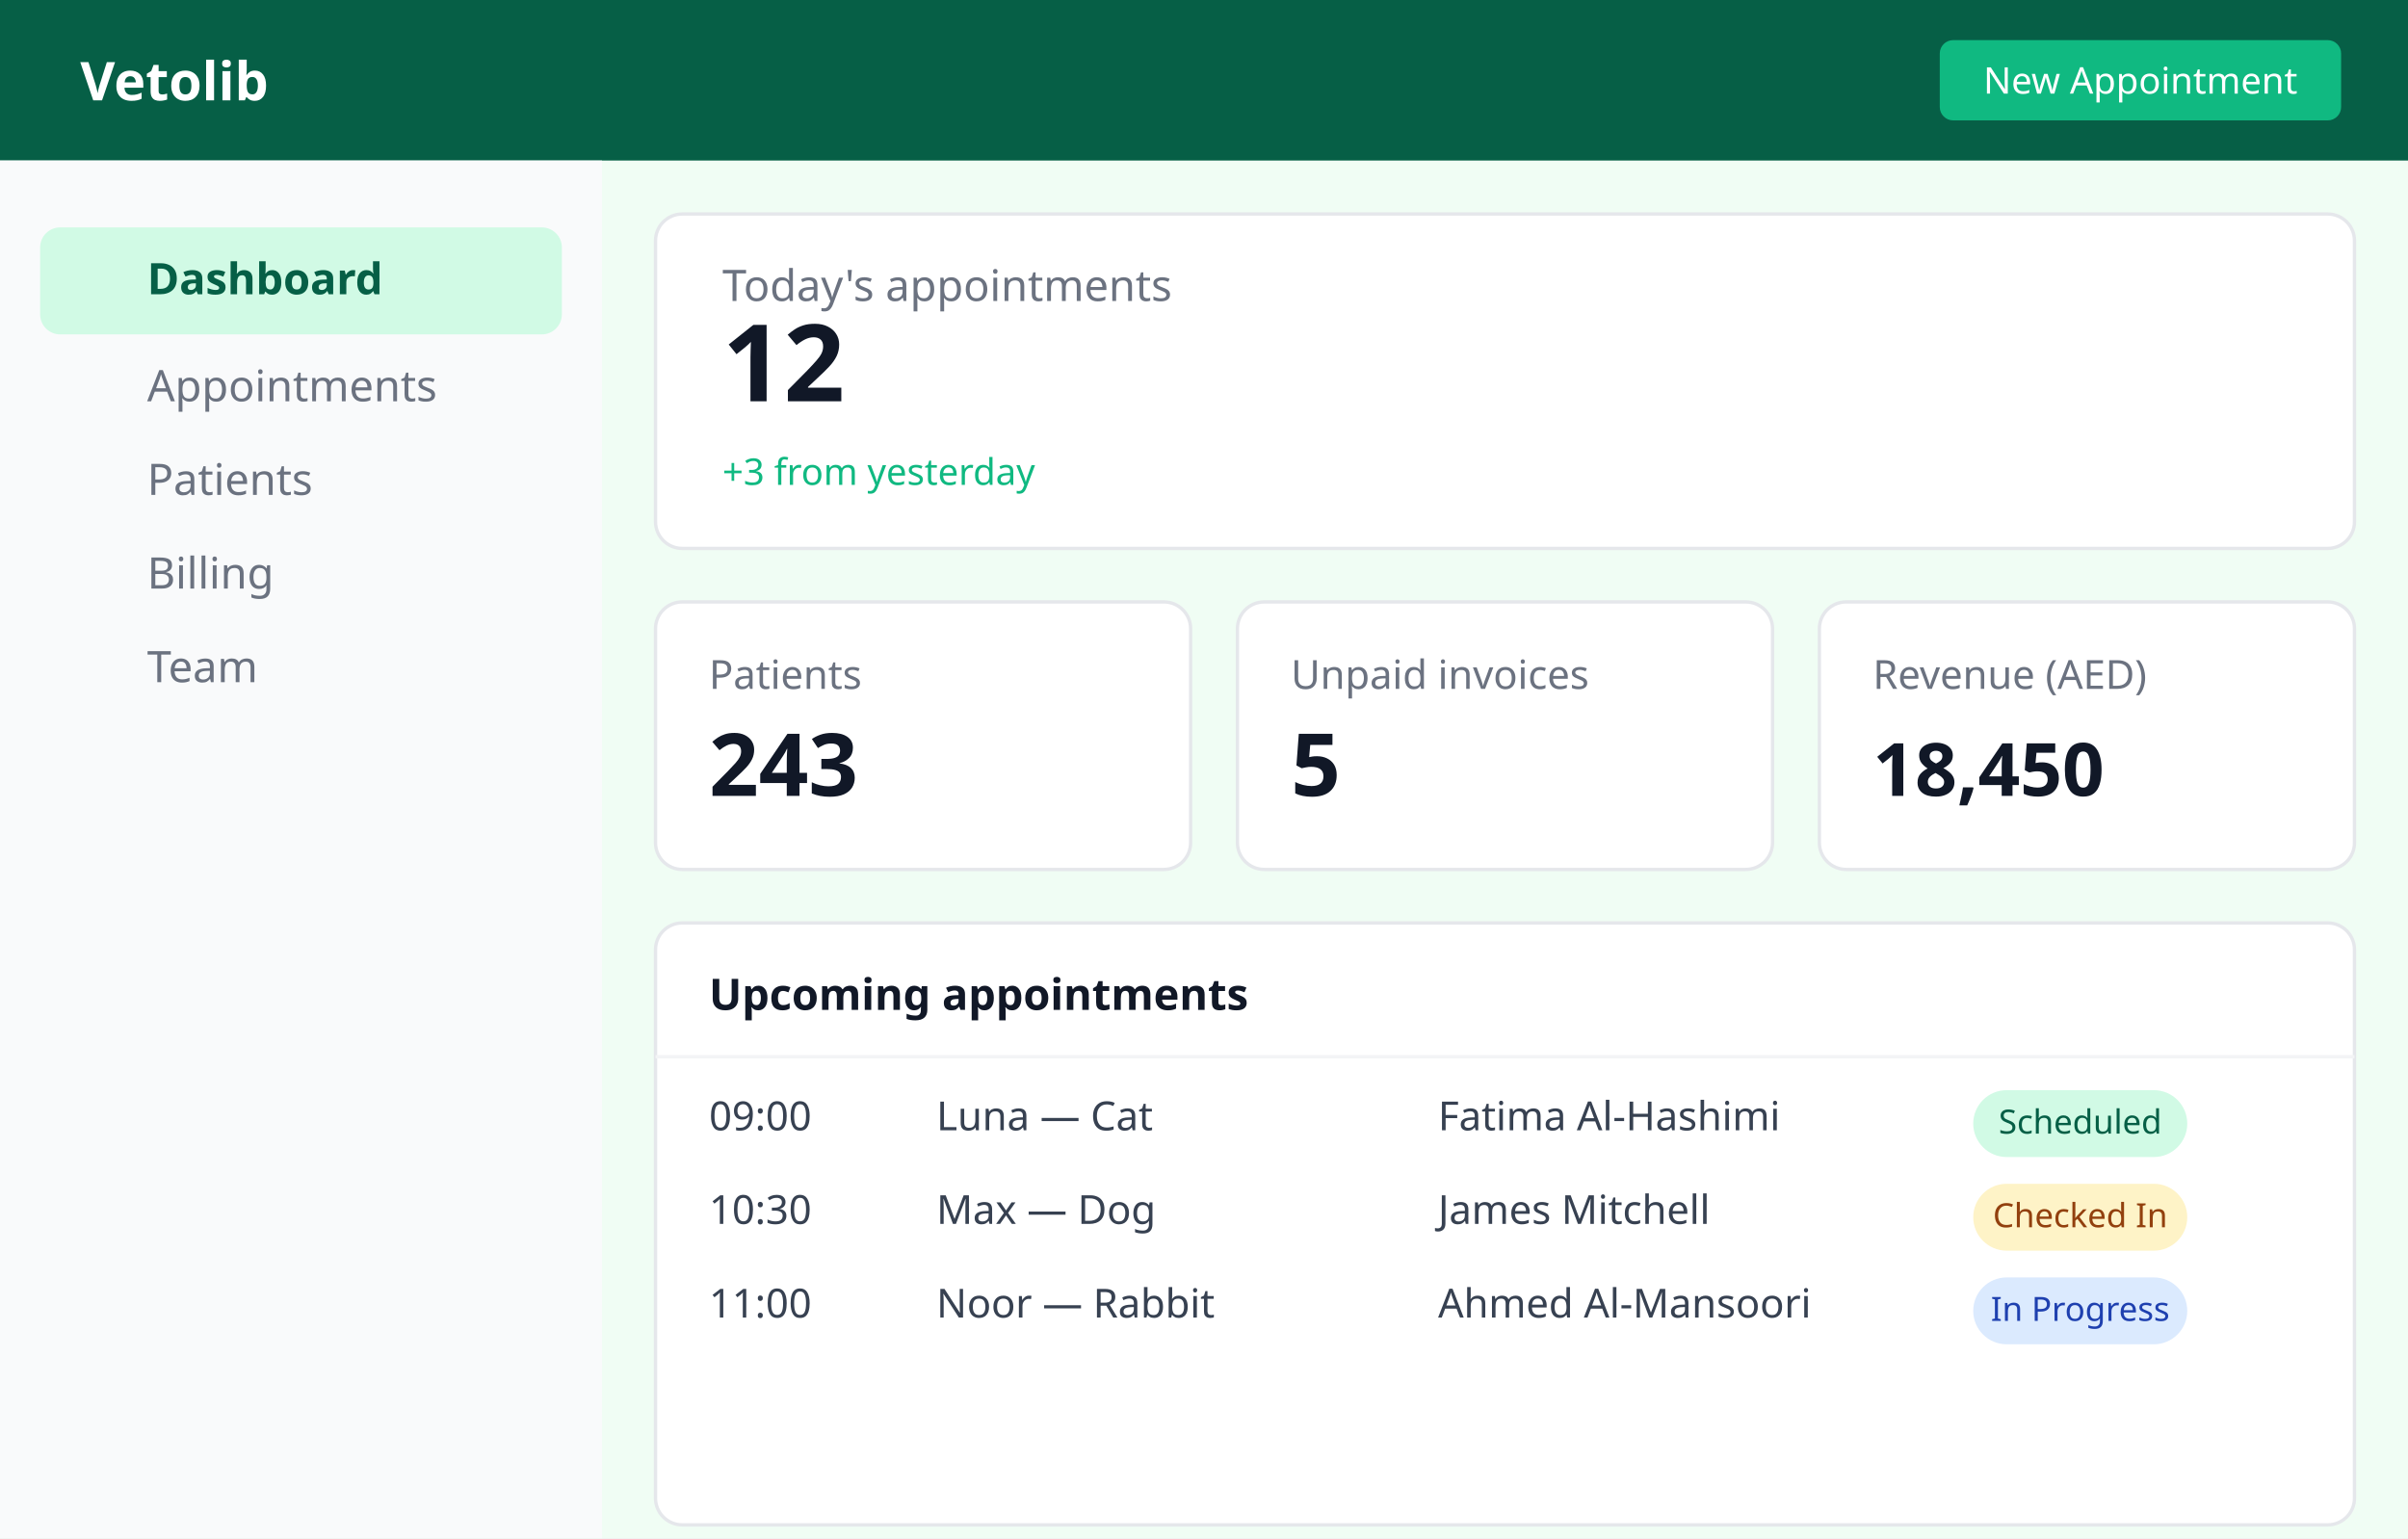
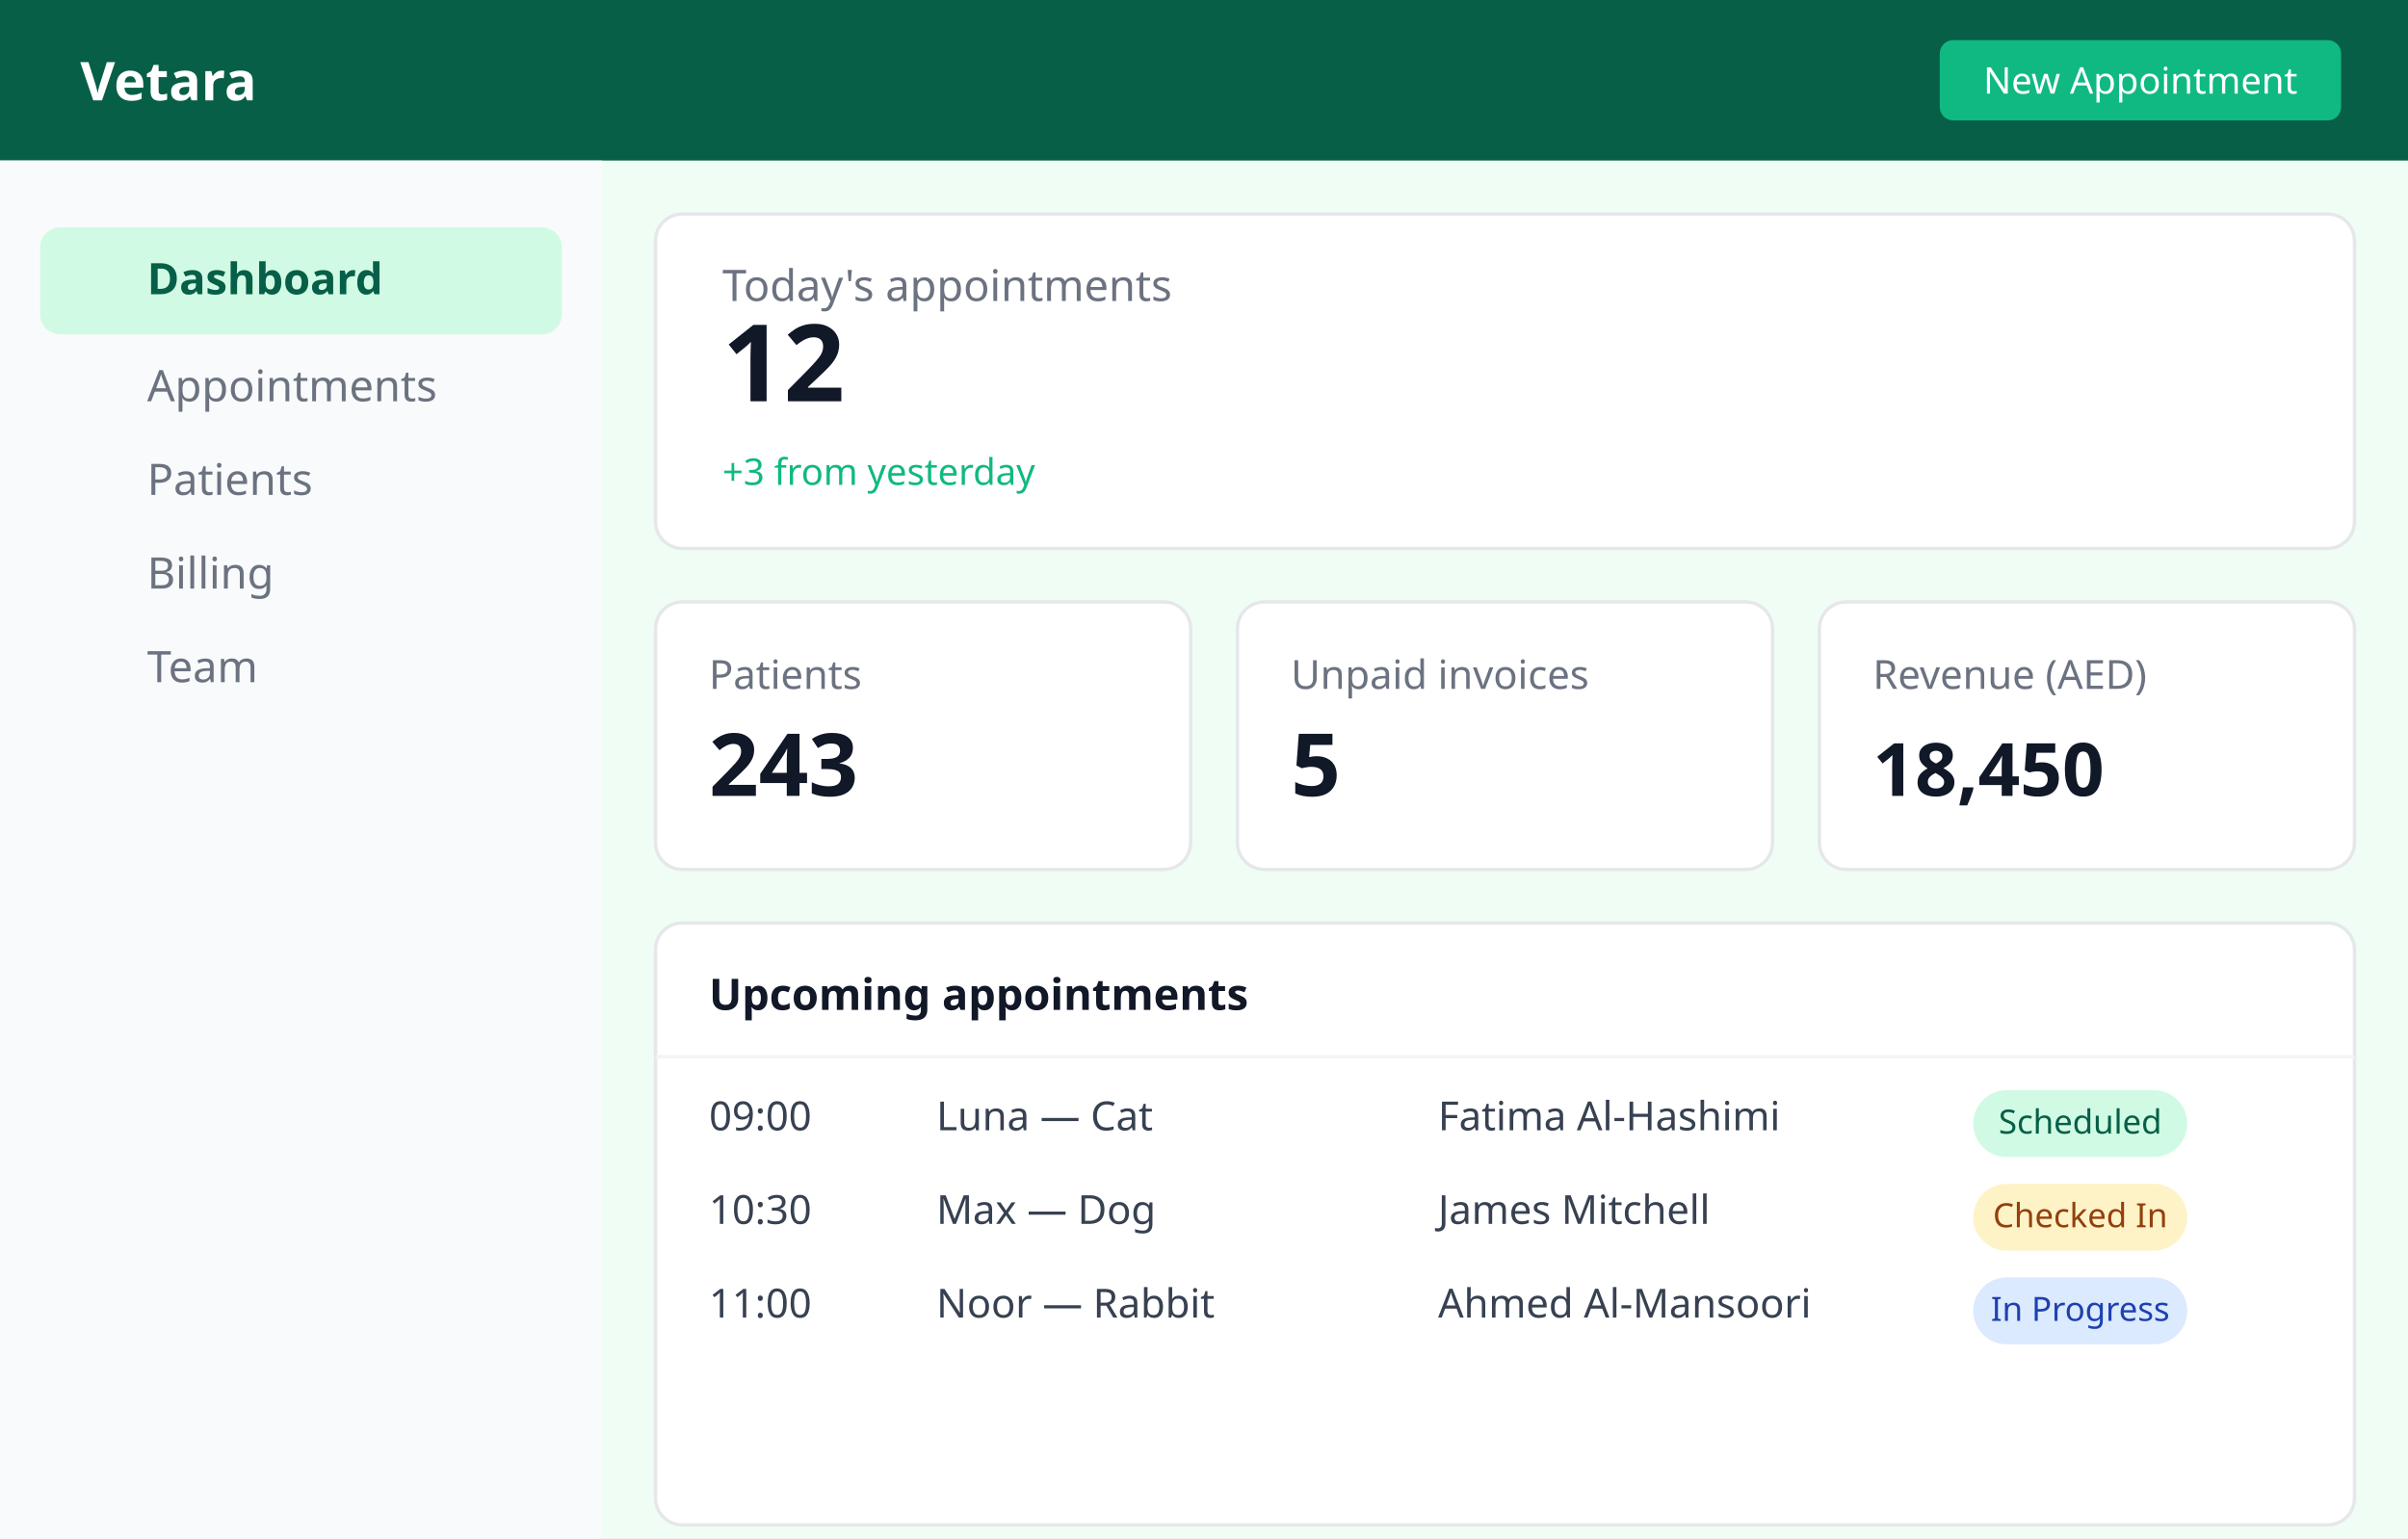
<svg xmlns="http://www.w3.org/2000/svg" width="720" height="460" viewBox="0 0 720 460">
  <rect width="720" height="460" fill="#f0fdf4" />
  <rect x="0" y="0" width="720" height="48" fill="#065f46" />
-   <text x="24" y="30" font-family="system-ui, sans-serif" font-size="16" font-weight="700" fill="white">Vetolib</text>
+   <text x="24" y="30" font-family="system-ui, sans-serif" font-size="16" font-weight="700" fill="white">Vetara</text>
  <rect x="580" y="12" width="120" height="24" rx="4" fill="#10b981" />
  <text x="640" y="28" font-family="system-ui, sans-serif" font-size="11" fill="white" text-anchor="middle">New Appointment</text>
  <rect x="0" y="48" width="180" height="412" fill="#f9fafb" />
  <rect x="12" y="68" width="156" height="32" rx="6" fill="#d1fae5" />
  <text x="44" y="88" font-family="system-ui, sans-serif" font-size="13" fill="#065f46" font-weight="600">Dashboard</text>
  <text x="44" y="120" font-family="system-ui, sans-serif" font-size="13" fill="#6b7280">Appointments</text>
  <text x="44" y="148" font-family="system-ui, sans-serif" font-size="13" fill="#6b7280">Patients</text>
  <text x="44" y="176" font-family="system-ui, sans-serif" font-size="13" fill="#6b7280">Billing</text>
  <text x="44" y="204" font-family="system-ui, sans-serif" font-size="13" fill="#6b7280">Team</text>
  <rect x="196" y="64" width="508" height="100" rx="8" fill="white" stroke="#e5e7eb" stroke-width="1" />
  <text x="216" y="90" font-family="system-ui, sans-serif" font-size="13" fill="#6b7280">Today's appointments</text>
  <text x="216" y="120" font-family="system-ui, sans-serif" font-size="32" font-weight="700" fill="#111827">12</text>
  <text x="216" y="145" font-family="system-ui, sans-serif" font-size="11" fill="#10b981">+3 from yesterday</text>
  <rect x="196" y="180" width="160" height="80" rx="8" fill="white" stroke="#e5e7eb" stroke-width="1" />
  <text x="212" y="206" font-family="system-ui, sans-serif" font-size="12" fill="#6b7280">Patients</text>
  <text x="212" y="238" font-family="system-ui, sans-serif" font-size="26" font-weight="700" fill="#111827">243</text>
  <rect x="370" y="180" width="160" height="80" rx="8" fill="white" stroke="#e5e7eb" stroke-width="1" />
  <text x="386" y="206" font-family="system-ui, sans-serif" font-size="12" fill="#6b7280">Unpaid invoices</text>
  <text x="386" y="238" font-family="system-ui, sans-serif" font-size="26" font-weight="700" fill="#111827">5</text>
  <rect x="544" y="180" width="160" height="80" rx="8" fill="white" stroke="#e5e7eb" stroke-width="1" />
  <text x="560" y="206" font-family="system-ui, sans-serif" font-size="12" fill="#6b7280">Revenue (AED)</text>
  <text x="560" y="238" font-family="system-ui, sans-serif" font-size="22" font-weight="700" fill="#111827">18,450</text>
  <rect x="196" y="276" width="508" height="180" rx="8" fill="white" stroke="#e5e7eb" stroke-width="1" />
  <text x="212" y="302" font-family="system-ui, sans-serif" font-size="13" font-weight="600" fill="#111827">Upcoming appointments</text>
  <line x1="196" y1="316" x2="704" y2="316" stroke="#f3f4f6" stroke-width="1" />
  <text x="212" y="338" font-family="system-ui, sans-serif" font-size="12" fill="#374151">09:00</text>
  <text x="280" y="338" font-family="system-ui, sans-serif" font-size="12" fill="#374151">Luna — Cat</text>
  <text x="430" y="338" font-family="system-ui, sans-serif" font-size="12" fill="#374151">Fatima Al-Hashimi</text>
  <rect x="590" y="326" width="64" height="20" rx="10" fill="#d1fae5" />
  <text x="622" y="339" font-family="system-ui, sans-serif" font-size="10" fill="#065f46" text-anchor="middle">Scheduled</text>
  <text x="212" y="366" font-family="system-ui, sans-serif" font-size="12" fill="#374151">10:30</text>
  <text x="280" y="366" font-family="system-ui, sans-serif" font-size="12" fill="#374151">Max — Dog</text>
  <text x="430" y="366" font-family="system-ui, sans-serif" font-size="12" fill="#374151">James Mitchell</text>
  <rect x="590" y="354" width="64" height="20" rx="10" fill="#fef3c7" />
  <text x="622" y="367" font-family="system-ui, sans-serif" font-size="10" fill="#92400e" text-anchor="middle">Checked In</text>
  <text x="212" y="394" font-family="system-ui, sans-serif" font-size="12" fill="#374151">11:00</text>
  <text x="280" y="394" font-family="system-ui, sans-serif" font-size="12" fill="#374151">Noor — Rabbit</text>
  <text x="430" y="394" font-family="system-ui, sans-serif" font-size="12" fill="#374151">Ahmed Al-Mansoori</text>
  <rect x="590" y="382" width="64" height="20" rx="10" fill="#dbeafe" />
  <text x="622" y="395" font-family="system-ui, sans-serif" font-size="10" fill="#1e40af" text-anchor="middle">In Progress</text>
</svg>
